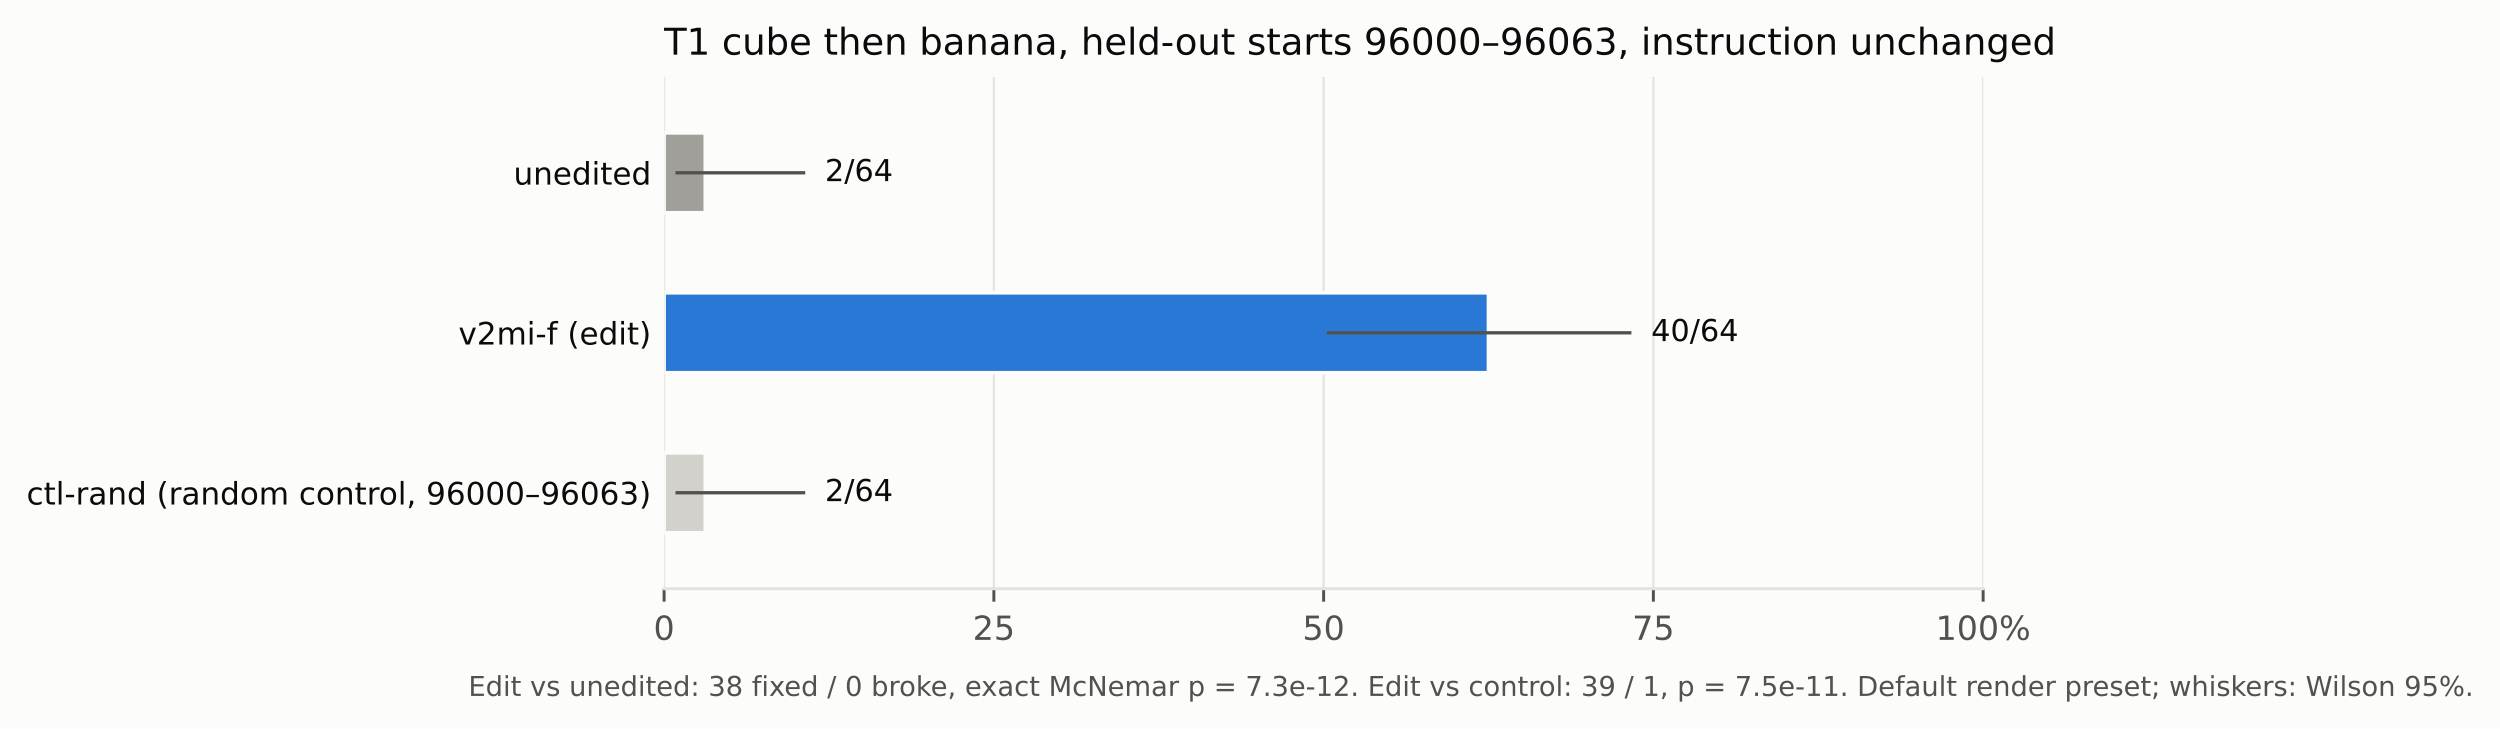
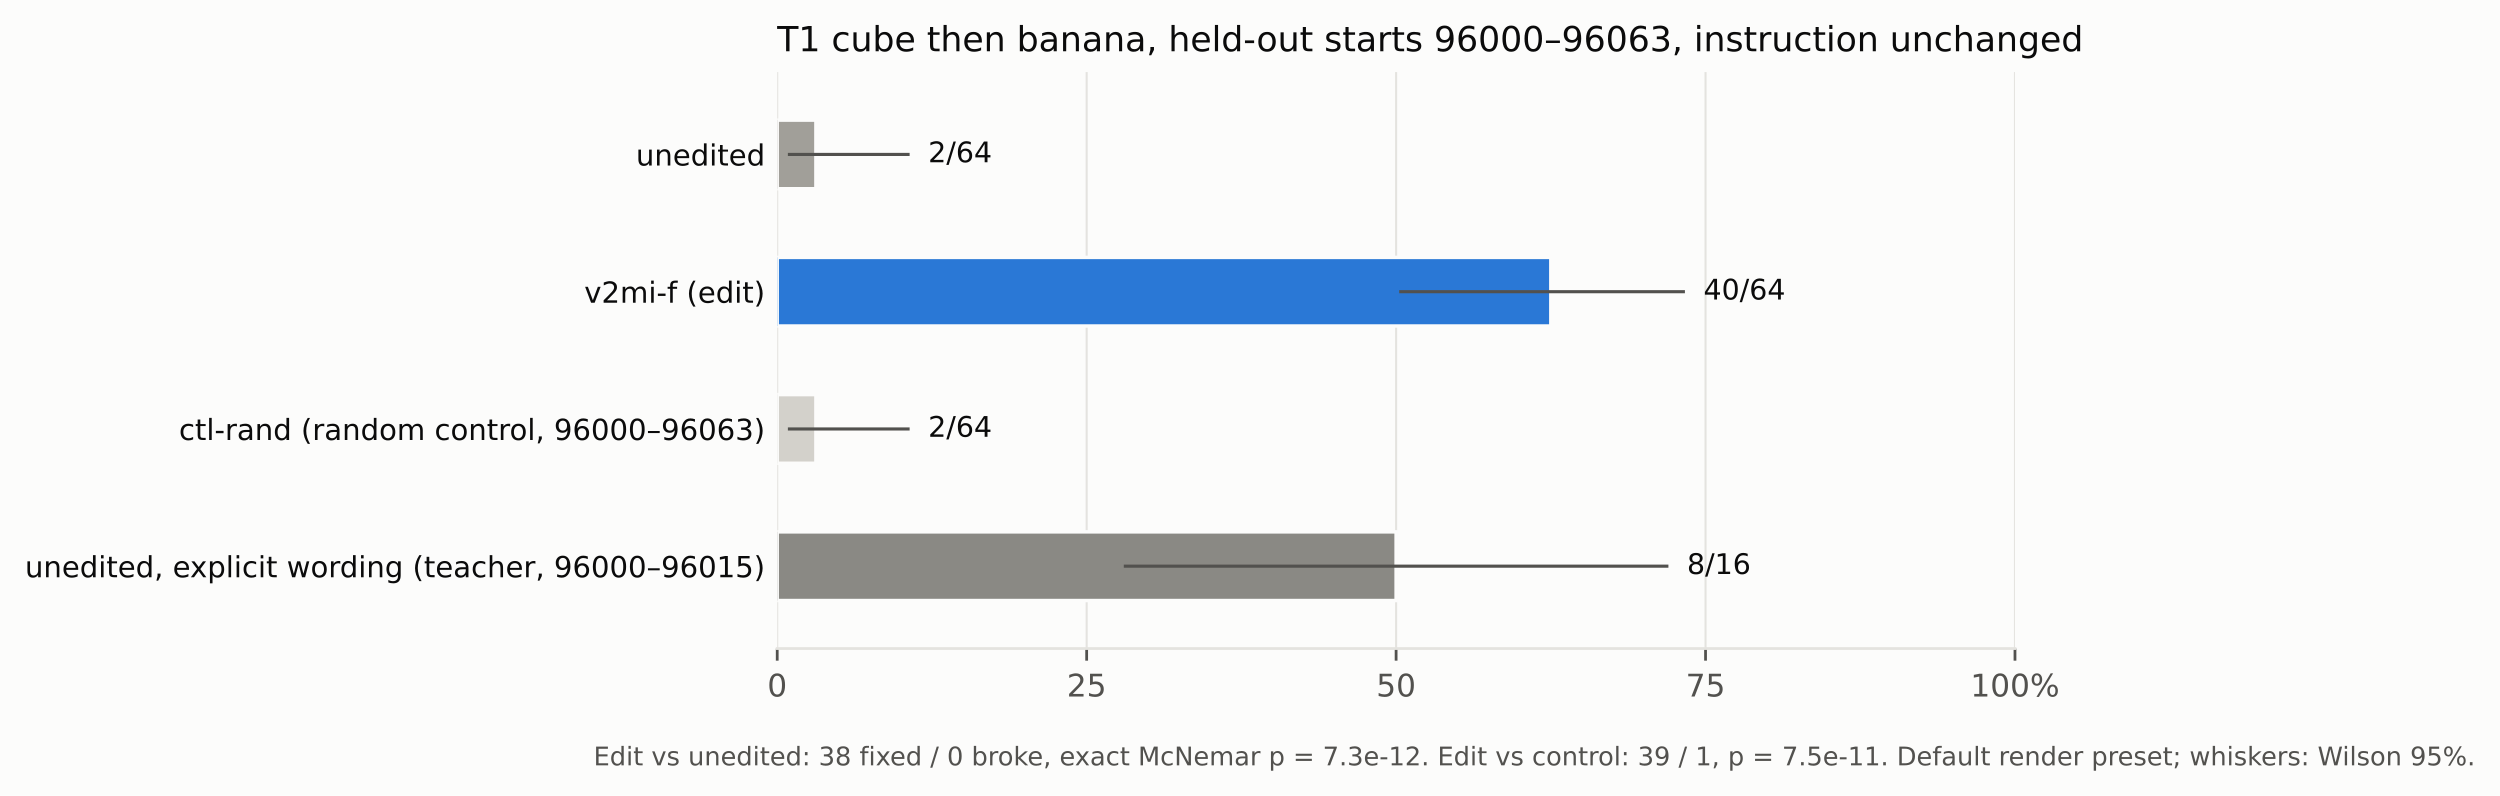
- <svg xmlns="http://www.w3.org/2000/svg" xmlns:xlink="http://www.w3.org/1999/xlink" width="676.861pt" height="197.16pt" viewBox="0 0 676.861 197.16" version="1.1">
+ <svg xmlns="http://www.w3.org/2000/svg" xmlns:xlink="http://www.w3.org/1999/xlink" width="721.302pt" height="229.56pt" viewBox="0 0 721.302 229.56" version="1.1">
  <defs>
    <style type="text/css">*{stroke-linejoin: round; stroke-linecap: butt}</style>
  </defs>
  <g id="figure_1">
    <g id="patch_1">
-       <path d="M -0 197.16  L 676.861 197.16  L 676.861 0  L -0 0  z " style="fill: #fcfcfb" />
+       <path d="M 0 229.56  L 721.302 229.56  L 721.302 0  L 0 0  z " style="fill: #fcfcfb" />
    </g>
    <g id="axes_1">
      <g id="patch_2">
-         <path d="M 179.803 159.398  L 536.923 159.398  L 536.923 20.798  L 179.803 20.798  z " style="fill: #fcfcfb" />
+         <path d="M 224.244 187.118  L 581.364 187.118  L 581.364 20.798  L 224.244 20.798  z " style="fill: #fcfcfb" />
      </g>
      <g id="matplotlib.axis_1">
        <g id="xtick_1">
          <g id="line2d_1">
-             <path d="M 179.803 159.398  L 179.803 20.798  " clip-path="url(#pd82e5f350c)" style="fill: none; stroke: #e4e3df; stroke-width: 0.6; stroke-linecap: square" />
+             <path d="M 224.244 187.118  L 224.244 20.798  " clip-path="url(#p50430b793c)" style="fill: none; stroke: #e4e3df; stroke-width: 0.6; stroke-linecap: square" />
          </g>
          <g id="line2d_2">
            <defs>
-               <path id="md67d3cb62c" d="M 0 0  L 0 3.5  " style="stroke: #52514e; stroke-width: 0.8" />
+               <path id="m442cd36d4d" d="M 0 0  L 0 3.5  " style="stroke: #52514e; stroke-width: 0.8" />
            </defs>
            <g>
-               <use xlink:href="#md67d3cb62c" x="179.803" y="159.398" style="fill: #52514e; stroke: #52514e; stroke-width: 0.8" />
+               <use xlink:href="#m442cd36d4d" x="224.244" y="187.118" style="fill: #52514e; stroke: #52514e; stroke-width: 0.8" />
            </g>
          </g>
          <g id="text_1">
-             <text style="font-size: 9px; font-family: 'DejaVu Sans'; text-anchor: middle; fill: #52514e" x="179.803" y="173.237" transform="rotate(-0 179.8025 173.237)">0</text>
+             <text style="font-size: 9px; font-family: 'DejaVu Sans'; text-anchor: middle; fill: #52514e" x="224.244" y="200.957" transform="rotate(-0 224.2438 200.957)">0</text>
          </g>
        </g>
        <g id="xtick_2">
          <g id="line2d_3">
-             <path d="M 269.082 159.398  L 269.082 20.798  " clip-path="url(#pd82e5f350c)" style="fill: none; stroke: #e4e3df; stroke-width: 0.6; stroke-linecap: square" />
+             <path d="M 313.524 187.118  L 313.524 20.798  " clip-path="url(#p50430b793c)" style="fill: none; stroke: #e4e3df; stroke-width: 0.6; stroke-linecap: square" />
          </g>
          <g id="line2d_4">
            <g>
-               <use xlink:href="#md67d3cb62c" x="269.082" y="159.398" style="fill: #52514e; stroke: #52514e; stroke-width: 0.8" />
+               <use xlink:href="#m442cd36d4d" x="313.524" y="187.118" style="fill: #52514e; stroke: #52514e; stroke-width: 0.8" />
            </g>
          </g>
          <g id="text_2">
-             <text style="font-size: 9px; font-family: 'DejaVu Sans'; text-anchor: middle; fill: #52514e" x="269.082" y="173.237" transform="rotate(-0 269.0825 173.237)">25</text>
+             <text style="font-size: 9px; font-family: 'DejaVu Sans'; text-anchor: middle; fill: #52514e" x="313.524" y="200.957" transform="rotate(-0 313.5238 200.957)">25</text>
          </g>
        </g>
        <g id="xtick_3">
          <g id="line2d_5">
-             <path d="M 358.363 159.398  L 358.363 20.798  " clip-path="url(#pd82e5f350c)" style="fill: none; stroke: #e4e3df; stroke-width: 0.6; stroke-linecap: square" />
+             <path d="M 402.804 187.118  L 402.804 20.798  " clip-path="url(#p50430b793c)" style="fill: none; stroke: #e4e3df; stroke-width: 0.6; stroke-linecap: square" />
          </g>
          <g id="line2d_6">
            <g>
-               <use xlink:href="#md67d3cb62c" x="358.363" y="159.398" style="fill: #52514e; stroke: #52514e; stroke-width: 0.8" />
+               <use xlink:href="#m442cd36d4d" x="402.804" y="187.118" style="fill: #52514e; stroke: #52514e; stroke-width: 0.8" />
            </g>
          </g>
          <g id="text_3">
-             <text style="font-size: 9px; font-family: 'DejaVu Sans'; text-anchor: middle; fill: #52514e" x="358.363" y="173.237" transform="rotate(-0 358.3625 173.237)">50</text>
+             <text style="font-size: 9px; font-family: 'DejaVu Sans'; text-anchor: middle; fill: #52514e" x="402.804" y="200.957" transform="rotate(-0 402.8037 200.957)">50</text>
          </g>
        </g>
        <g id="xtick_4">
          <g id="line2d_7">
-             <path d="M 447.642 159.398  L 447.642 20.798  " clip-path="url(#pd82e5f350c)" style="fill: none; stroke: #e4e3df; stroke-width: 0.6; stroke-linecap: square" />
+             <path d="M 492.084 187.118  L 492.084 20.798  " clip-path="url(#p50430b793c)" style="fill: none; stroke: #e4e3df; stroke-width: 0.6; stroke-linecap: square" />
          </g>
          <g id="line2d_8">
            <g>
-               <use xlink:href="#md67d3cb62c" x="447.642" y="159.398" style="fill: #52514e; stroke: #52514e; stroke-width: 0.8" />
+               <use xlink:href="#m442cd36d4d" x="492.084" y="187.118" style="fill: #52514e; stroke: #52514e; stroke-width: 0.8" />
            </g>
          </g>
          <g id="text_4">
-             <text style="font-size: 9px; font-family: 'DejaVu Sans'; text-anchor: middle; fill: #52514e" x="447.642" y="173.237" transform="rotate(-0 447.6425 173.237)">75</text>
+             <text style="font-size: 9px; font-family: 'DejaVu Sans'; text-anchor: middle; fill: #52514e" x="492.084" y="200.957" transform="rotate(-0 492.0838 200.957)">75</text>
          </g>
        </g>
        <g id="xtick_5">
          <g id="line2d_9">
-             <path d="M 536.923 159.398  L 536.923 20.798  " clip-path="url(#pd82e5f350c)" style="fill: none; stroke: #e4e3df; stroke-width: 0.6; stroke-linecap: square" />
+             <path d="M 581.364 187.118  L 581.364 20.798  " clip-path="url(#p50430b793c)" style="fill: none; stroke: #e4e3df; stroke-width: 0.6; stroke-linecap: square" />
          </g>
          <g id="line2d_10">
            <g>
-               <use xlink:href="#md67d3cb62c" x="536.923" y="159.398" style="fill: #52514e; stroke: #52514e; stroke-width: 0.8" />
+               <use xlink:href="#m442cd36d4d" x="581.364" y="187.118" style="fill: #52514e; stroke: #52514e; stroke-width: 0.8" />
            </g>
          </g>
          <g id="text_5">
-             <text style="font-size: 9px; font-family: 'DejaVu Sans'; text-anchor: middle; fill: #52514e" x="536.923" y="173.237" transform="rotate(-0 536.9225 173.237)">100%</text>
+             <text style="font-size: 9px; font-family: 'DejaVu Sans'; text-anchor: middle; fill: #52514e" x="581.364" y="200.957" transform="rotate(-0 581.3637 200.957)">100%</text>
          </g>
        </g>
      </g>
      <g id="matplotlib.axis_2">
        <g id="ytick_1">
          <g id="line2d_11" />
          <g id="text_6">
-             <text style="font-size: 8.4px; font-family: 'DejaVu Sans'; text-anchor: end; fill: #0b0b0b" x="176.303" y="49.977" transform="rotate(-0 176.3025 49.97728)">unedited</text>
+             <text style="font-size: 8.4px; font-family: 'DejaVu Sans'; text-anchor: end; fill: #0b0b0b" x="220.744" y="47.75" transform="rotate(-0 220.7438 47.74978)">unedited</text>
          </g>
        </g>
        <g id="ytick_2">
          <g id="line2d_12" />
          <g id="text_7">
-             <text style="font-size: 8.4px; font-family: 'DejaVu Sans'; text-anchor: end; fill: #0b0b0b" x="176.303" y="93.29" transform="rotate(-0 176.3025 93.28978)">v2mi-f (edit)</text>
+             <text style="font-size: 8.4px; font-family: 'DejaVu Sans'; text-anchor: end; fill: #0b0b0b" x="220.744" y="87.35" transform="rotate(-0 220.7438 87.34978)">v2mi-f (edit)</text>
          </g>
        </g>
        <g id="ytick_3">
          <g id="line2d_13" />
          <g id="text_8">
-             <text style="font-size: 8.4px; font-family: 'DejaVu Sans'; text-anchor: end; fill: #0b0b0b" x="176.303" y="136.602" transform="rotate(-0 176.3025 136.6023)">ctl-rand (random control, 96000–96063)</text>
+             <text style="font-size: 8.4px; font-family: 'DejaVu Sans'; text-anchor: end; fill: #0b0b0b" x="220.744" y="126.95" transform="rotate(-0 220.7438 126.9498)">ctl-rand (random control, 96000–96063)</text>
+           </g>
+         </g>
+         <g id="ytick_4">
+           <g id="line2d_14" />
+           <g id="text_9">
+             <text style="font-size: 8.4px; font-family: 'DejaVu Sans'; text-anchor: end; fill: #0b0b0b" x="220.744" y="166.55" transform="rotate(-0 220.7438 166.5498)">unedited, explicit wording (teacher, 96000–96015)</text>
          </g>
        </g>
      </g>
      <g id="patch_3">
-         <path d="M 179.803 35.958  L 190.963 35.958  L 190.963 57.614  L 179.803 57.614  z " clip-path="url(#pd82e5f350c)" style="fill: #a19f99; stroke: #fcfcfb; stroke-linejoin: miter" />
+         <path d="M 224.244 34.658  L 235.404 34.658  L 235.404 54.458  L 224.244 54.458  z " clip-path="url(#p50430b793c)" style="fill: #a19f99; stroke: #fcfcfb; stroke-linejoin: miter" />
      </g>
      <g id="patch_4">
-         <path d="M 179.803 79.27  L 403.002 79.27  L 403.002 100.927  L 179.803 100.927  z " clip-path="url(#pd82e5f350c)" style="fill: #2a78d6; stroke: #fcfcfb; stroke-linejoin: miter" />
+         <path d="M 224.244 74.258  L 447.444 74.258  L 447.444 94.058  L 224.244 94.058  z " clip-path="url(#p50430b793c)" style="fill: #2a78d6; stroke: #fcfcfb; stroke-linejoin: miter" />
      </g>
      <g id="patch_5">
-         <path d="M 179.803 122.583  L 190.963 122.583  L 190.963 144.239  L 179.803 144.239  z " clip-path="url(#pd82e5f350c)" style="fill: #d3d1cb; stroke: #fcfcfb; stroke-linejoin: miter" />
+         <path d="M 224.244 113.858  L 235.404 113.858  L 235.404 133.658  L 224.244 133.658  z " clip-path="url(#p50430b793c)" style="fill: #d3d1cb; stroke: #fcfcfb; stroke-linejoin: miter" />
      </g>
-       <g id="line2d_14">
-         <path d="M 182.878 46.786  L 218.005 46.786  " clip-path="url(#pd82e5f350c)" style="fill: none; stroke: #52514e; stroke-width: 0.9" />
+       <g id="patch_6">
+         <path d="M 224.244 153.458  L 402.804 153.458  L 402.804 173.258  L 224.244 173.258  z " clip-path="url(#p50430b793c)" style="fill: #8a8984; stroke: #fcfcfb; stroke-linejoin: miter" />
      </g>
      <g id="line2d_15">
-         <path d="M 359.257 90.098  L 441.693 90.098  " clip-path="url(#pd82e5f350c)" style="fill: none; stroke: #52514e; stroke-width: 0.9" />
+         <path d="M 227.319 44.558  L 262.446 44.558  " clip-path="url(#p50430b793c)" style="fill: none; stroke: #52514e; stroke-width: 0.9" />
      </g>
      <g id="line2d_16">
-         <path d="M 182.878 133.411  L 218.005 133.411  " clip-path="url(#pd82e5f350c)" style="fill: none; stroke: #52514e; stroke-width: 0.9" />
+         <path d="M 403.698 84.158  L 486.134 84.158  " clip-path="url(#p50430b793c)" style="fill: none; stroke: #52514e; stroke-width: 0.9" />
      </g>
-       <g id="patch_6">
-         <path d="M 179.803 159.398  L 536.923 159.398  " style="fill: none; stroke: #e4e3df; stroke-width: 0.8; stroke-linejoin: miter; stroke-linecap: square" />
+       <g id="line2d_17">
+         <path d="M 227.319 123.758  L 262.446 123.758  " clip-path="url(#p50430b793c)" style="fill: none; stroke: #52514e; stroke-width: 0.9" />
      </g>
-       <g id="text_9">
-         <text style="font-size: 8.2px; font-family: 'DejaVu Sans'; text-anchor: start; fill: #0b0b0b" x="223.361" y="49.049" transform="rotate(-0 223.3615 49.04863)">2/64</text>
+       <g id="line2d_18">
+         <path d="M 324.236 163.358  L 481.372 163.358  " clip-path="url(#p50430b793c)" style="fill: none; stroke: #52514e; stroke-width: 0.9" />
+       </g>
+       <g id="patch_7">
+         <path d="M 224.244 187.118  L 581.364 187.118  " style="fill: none; stroke: #e4e3df; stroke-width: 0.8; stroke-linejoin: miter; stroke-linecap: square" />
      </g>
      <g id="text_10">
-         <text style="font-size: 8.2px; font-family: 'DejaVu Sans'; text-anchor: start; fill: #0b0b0b" x="447.05" y="92.361" transform="rotate(-0 447.0498 92.36113)">40/64</text>
+         <text style="font-size: 8.2px; font-family: 'DejaVu Sans'; text-anchor: start; fill: #0b0b0b" x="267.803" y="46.821" transform="rotate(-0 267.8027 46.82113)">2/64</text>
      </g>
      <g id="text_11">
-         <text style="font-size: 8.2px; font-family: 'DejaVu Sans'; text-anchor: start; fill: #0b0b0b" x="223.361" y="135.674" transform="rotate(-0 223.3615 135.6736)">2/64</text>
+         <text style="font-size: 8.2px; font-family: 'DejaVu Sans'; text-anchor: start; fill: #0b0b0b" x="491.491" y="86.421" transform="rotate(-0 491.491 86.42113)">40/64</text>
      </g>
      <g id="text_12">
-         <text style="font-size: 10px; font-family: 'DejaVu Sans'; text-anchor: start; fill: #0b0b0b" x="179.803" y="14.798" transform="rotate(-0 179.8025 14.79844)">T1 cube then banana, held-out starts 96000–96063, instruction unchanged</text>
+         <text style="font-size: 8.2px; font-family: 'DejaVu Sans'; text-anchor: start; fill: #0b0b0b" x="267.803" y="126.021" transform="rotate(-0 267.8027 126.0211)">2/64</text>
+       </g>
+       <g id="text_13">
+         <text style="font-size: 8.2px; font-family: 'DejaVu Sans'; text-anchor: start; fill: #0b0b0b" x="486.729" y="165.621" transform="rotate(-0 486.7285 165.6211)">8/16</text>
+       </g>
+       <g id="text_14">
+         <text style="font-size: 10px; font-family: 'DejaVu Sans'; text-anchor: start; fill: #0b0b0b" x="224.244" y="14.798" transform="rotate(-0 224.2438 14.79844)">T1 cube then banana, held-out starts 96000–96063, instruction unchanged</text>
      </g>
    </g>
-     <g id="text_13">
-       <text style="font-size: 7.4px; font-family: 'DejaVu Sans'; text-anchor: start; fill: #52514e" x="126.811" y="188.421" transform="rotate(-0 126.8105 188.4213)">Edit vs unedited: 38 fixed / 0 broke, exact McNemar p = 7.3e-12. Edit vs control: 39 / 1, p = 7.5e-11. Default render preset; whiskers: Wilson 95%.</text>
+     <g id="text_15">
+       <text style="font-size: 7.4px; font-family: 'DejaVu Sans'; text-anchor: start; fill: #52514e" x="171.252" y="220.821" transform="rotate(-0 171.2517 220.8213)">Edit vs unedited: 38 fixed / 0 broke, exact McNemar p = 7.3e-12. Edit vs control: 39 / 1, p = 7.5e-11. Default render preset; whiskers: Wilson 95%.</text>
    </g>
  </g>
  <defs>
-     <clipPath id="pd82e5f350c">
-       <rect x="179.803" y="20.798" width="357.12" height="138.6" />
+     <clipPath id="p50430b793c">
+       <rect x="224.244" y="20.798" width="357.12" height="166.32" />
    </clipPath>
  </defs>
</svg>
